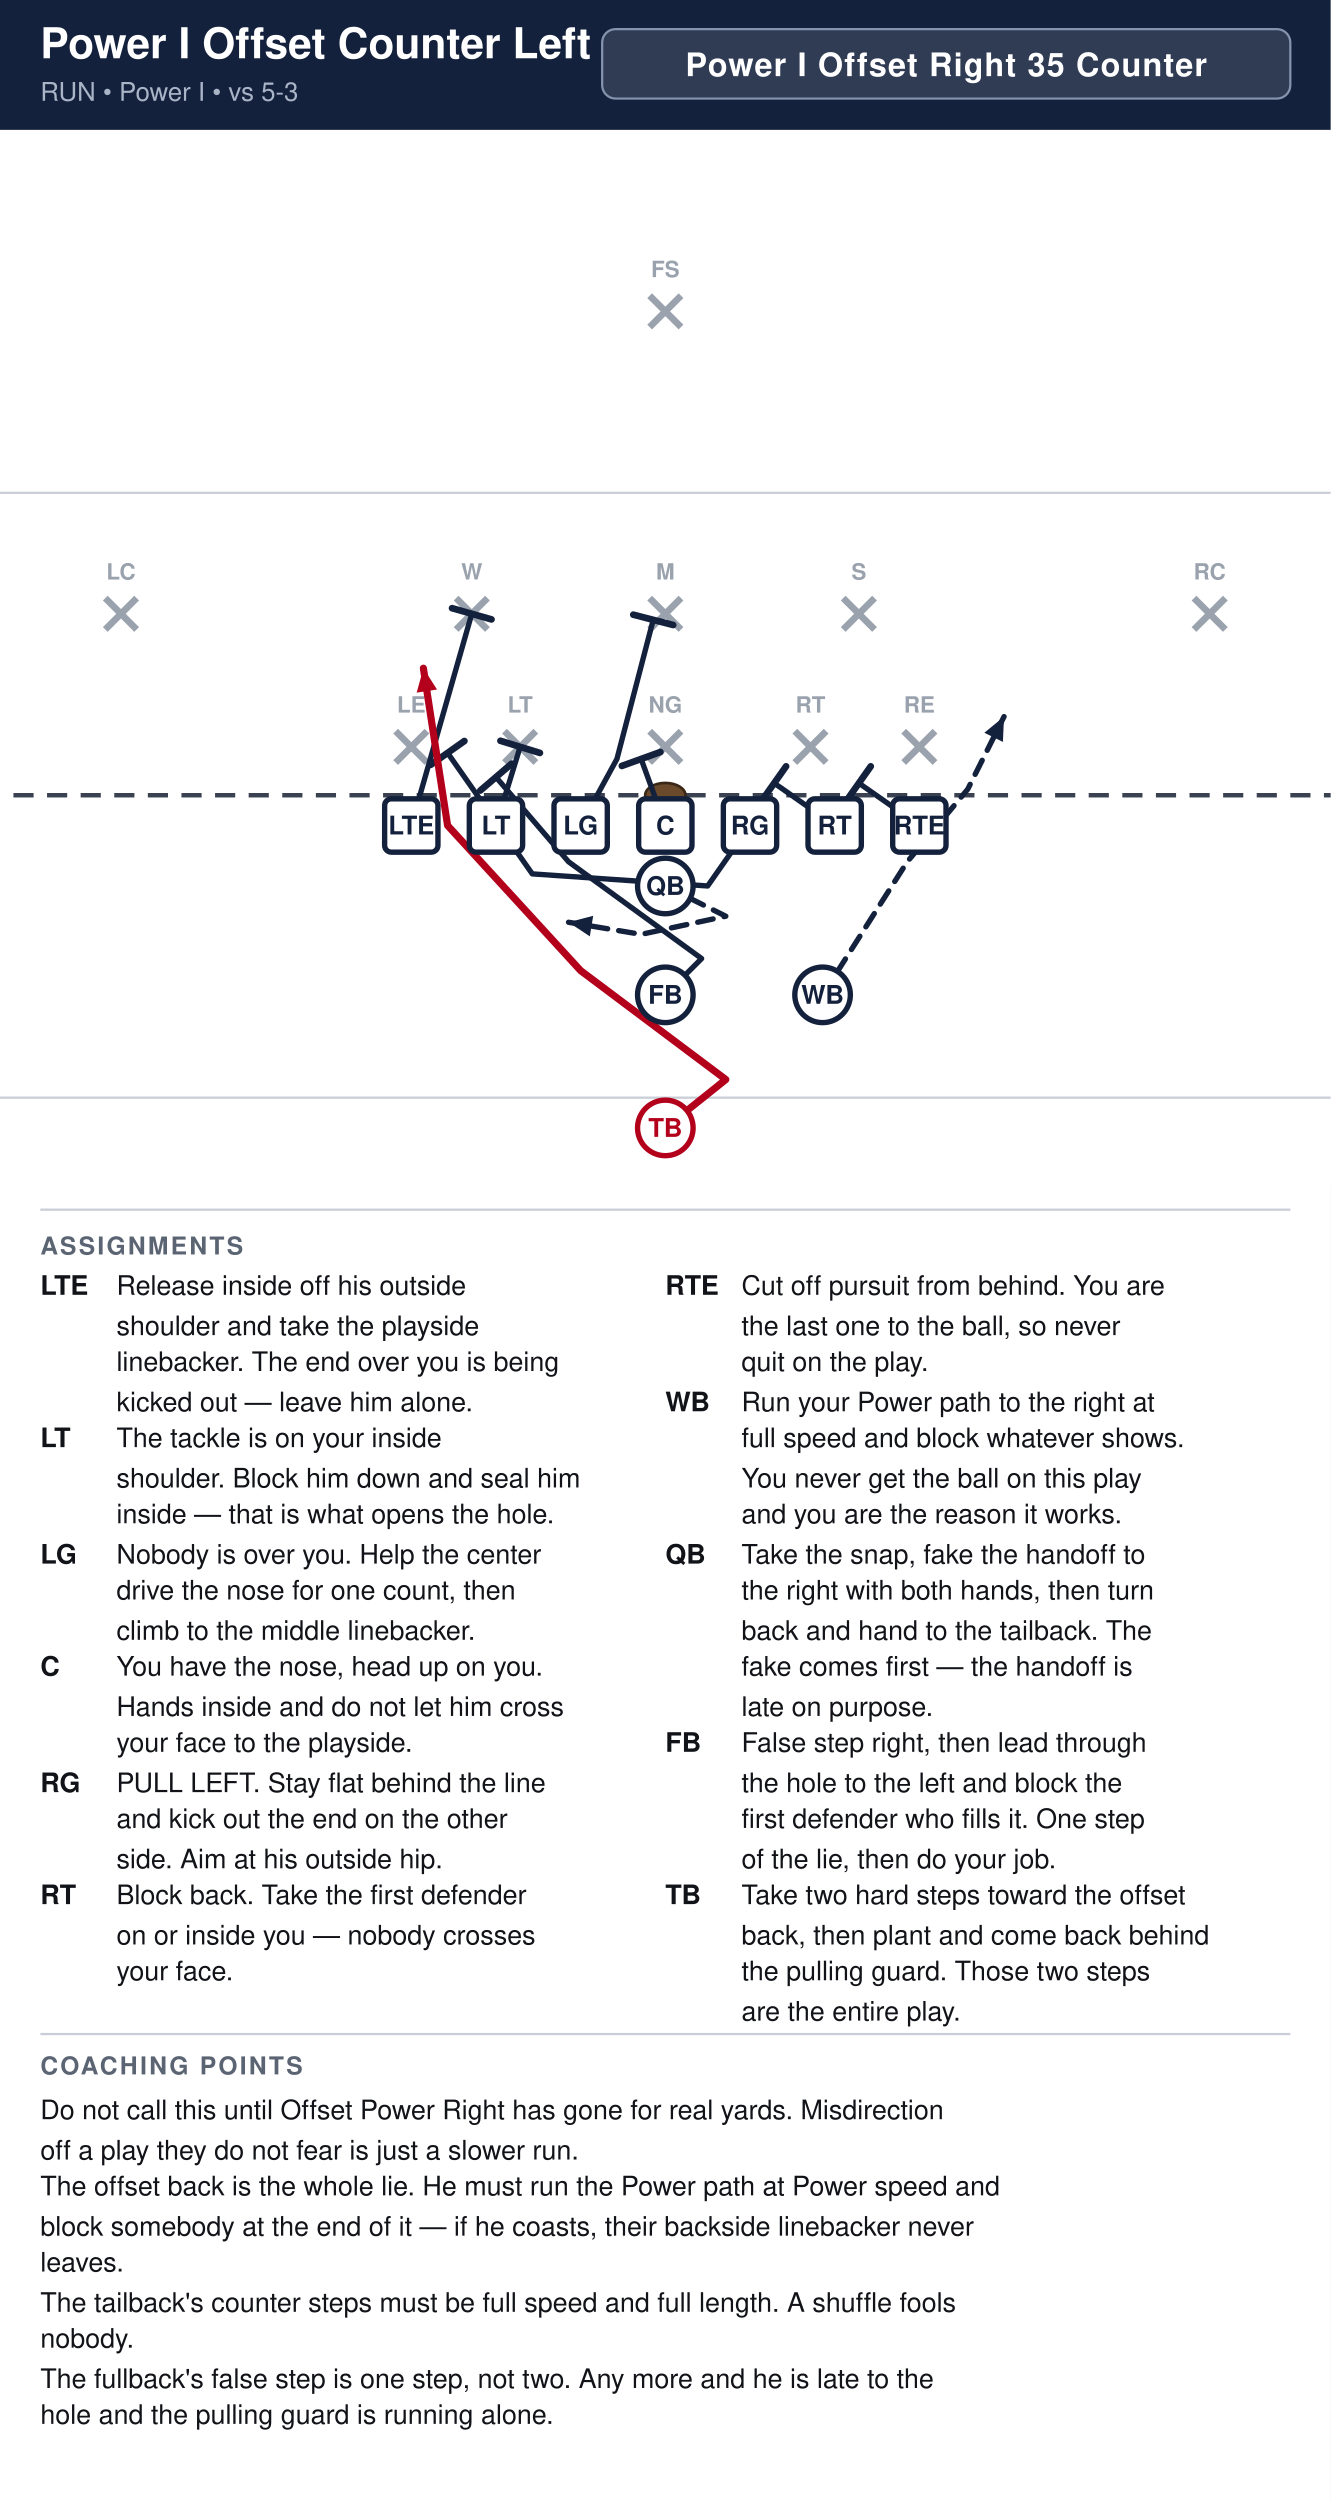
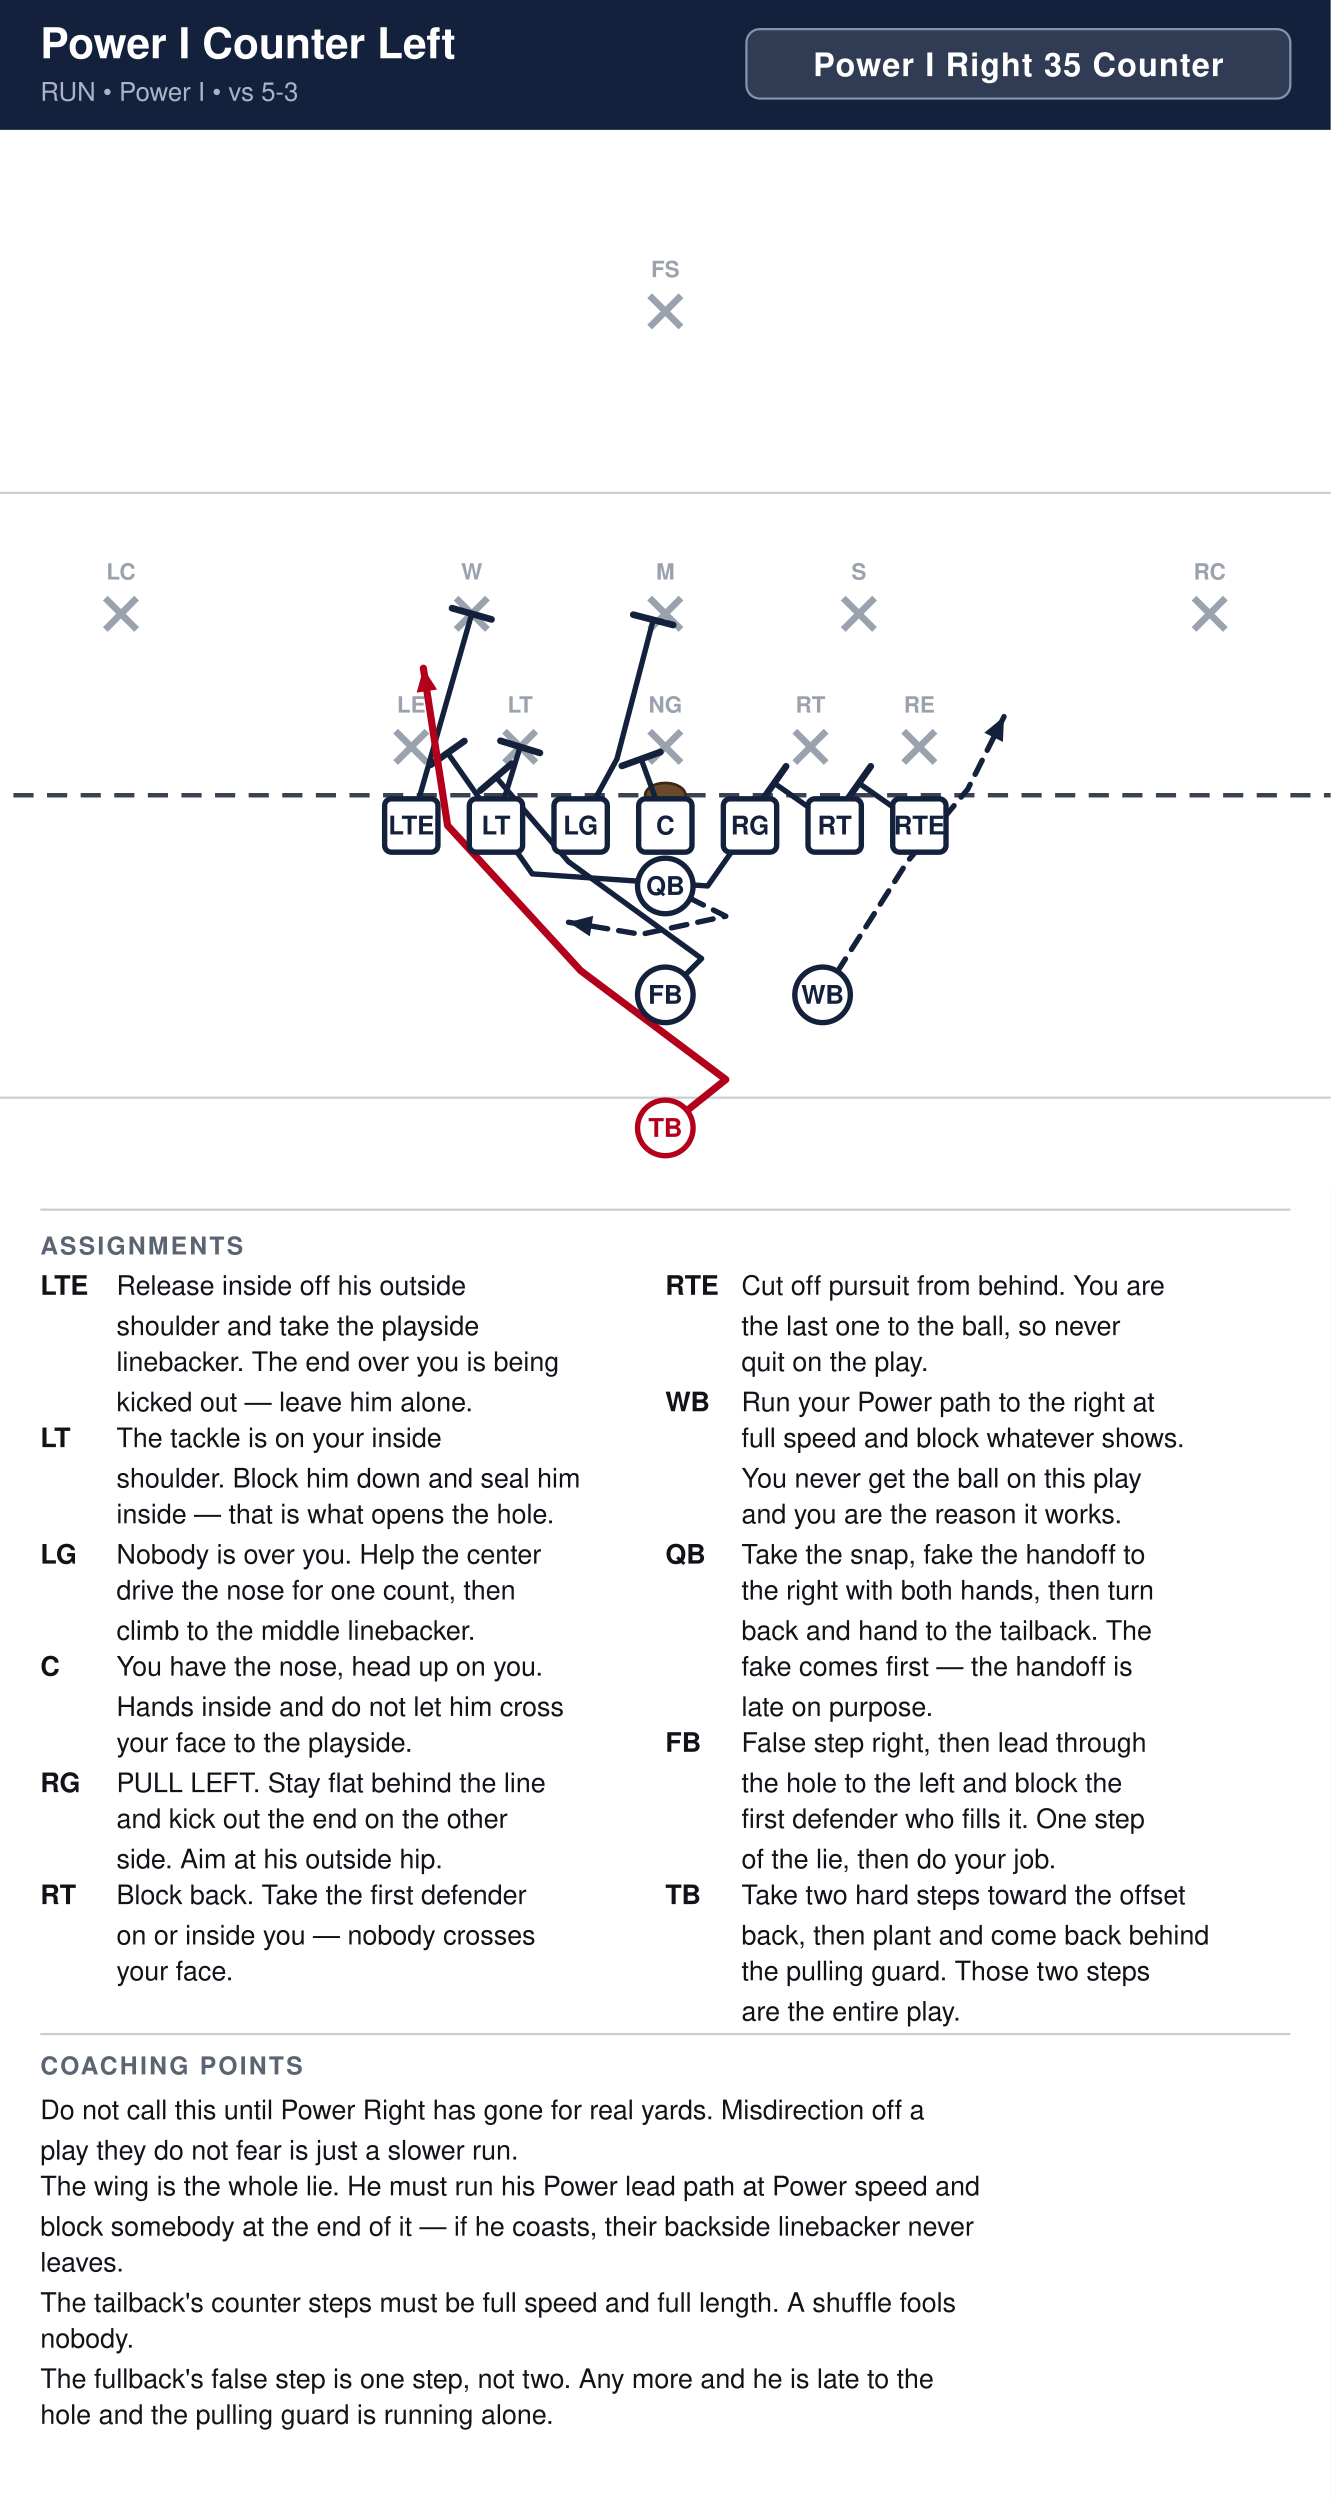
<svg xmlns="http://www.w3.org/2000/svg" width="594" height="1116" viewBox="0 0 594 1116" font-family="Segoe UI, Helvetica, Arial, sans-serif">
  <rect width="100%" height="100%" fill="#ffffff" />
  <rect x="0" y="0" width="594" height="58" fill="#14213d" />
-   <text x="18" y="26" font-size="19" font-weight="700" fill="#ffffff">Power I Offset Counter Left</text>
+   <text x="18" y="26" font-size="19" font-weight="700" fill="#ffffff">Power I Counter Left</text>
  <text x="18" y="45" font-size="11.5" fill="#a9b4c7">RUN  •  Power I  •  vs 5-3</text>
-   <rect x="268.8" y="13" width="307.2" height="31" rx="6" fill="#ffffff" fill-opacity="0.12" stroke="#8593ad" stroke-width="1" />
-   <text x="422.4" y="34" text-anchor="middle" font-size="14.5" font-weight="700" fill="#ffffff" letter-spacing="0.5">Power I Offset Right 35 Counter</text>
+   <rect x="333.2" y="13" width="242.8" height="31" rx="6" fill="#ffffff" fill-opacity="0.12" stroke="#8593ad" stroke-width="1" />
+   <text x="454.6" y="34" text-anchor="middle" font-size="14.5" font-weight="700" fill="#ffffff" letter-spacing="0.5">Power I Right 35 Counter</text>
  <clipPath id="fieldclip">
    <rect x="0" y="58" width="594" height="472" />
  </clipPath>
  <g clip-path="url(#fieldclip)">
    <g transform="translate(-54.0,31.0)">
      <rect x="0" y="0" width="702" height="513" fill="#ffffff" />
      <line x1="0" y1="459.0" x2="702" y2="459.0" stroke="#c8cdd6" stroke-width="1" />
      <line x1="0" y1="189.0" x2="702" y2="189.0" stroke="#c8cdd6" stroke-width="1" />
      <line x1="0" y1="324.0" x2="702" y2="324.0" stroke="#3a4150" stroke-width="2" stroke-dasharray="9 6" />
      <ellipse cx="351.0" cy="324.0" rx="9" ry="5.5" fill="#6b4a2b" stroke="#3a2716" stroke-width="1.2" />
      <line x1="230.6" y1="295.4" x2="244.6" y2="309.4" stroke="#9aa2ae" stroke-width="3" />
      <line x1="244.6" y1="295.4" x2="230.6" y2="309.4" stroke="#9aa2ae" stroke-width="3" />
      <text x="237.6" y="287.1" text-anchor="middle" font-size="10" fill="#9aa2ae" font-weight="600">LE</text>
      <line x1="279.2" y1="295.4" x2="293.2" y2="309.4" stroke="#9aa2ae" stroke-width="3" />
      <line x1="293.2" y1="295.4" x2="279.2" y2="309.4" stroke="#9aa2ae" stroke-width="3" />
      <text x="286.2" y="287.1" text-anchor="middle" font-size="10" fill="#9aa2ae" font-weight="600">LT</text>
      <line x1="344.0" y1="295.4" x2="358.0" y2="309.4" stroke="#9aa2ae" stroke-width="3" />
      <line x1="358.0" y1="295.4" x2="344.0" y2="309.4" stroke="#9aa2ae" stroke-width="3" />
      <text x="351.0" y="287.1" text-anchor="middle" font-size="10" fill="#9aa2ae" font-weight="600">NG</text>
      <line x1="408.8" y1="295.4" x2="422.8" y2="309.4" stroke="#9aa2ae" stroke-width="3" />
      <line x1="422.8" y1="295.4" x2="408.8" y2="309.4" stroke="#9aa2ae" stroke-width="3" />
      <text x="415.8" y="287.1" text-anchor="middle" font-size="10" fill="#9aa2ae" font-weight="600">RT</text>
      <line x1="457.4" y1="295.4" x2="471.4" y2="309.4" stroke="#9aa2ae" stroke-width="3" />
      <line x1="471.4" y1="295.4" x2="457.4" y2="309.4" stroke="#9aa2ae" stroke-width="3" />
      <text x="464.4" y="287.1" text-anchor="middle" font-size="10" fill="#9aa2ae" font-weight="600">RE</text>
      <line x1="257.6" y1="236.0" x2="271.6" y2="250.0" stroke="#9aa2ae" stroke-width="3" />
      <line x1="271.6" y1="236.0" x2="257.6" y2="250.0" stroke="#9aa2ae" stroke-width="3" />
      <text x="264.6" y="227.7" text-anchor="middle" font-size="10" fill="#9aa2ae" font-weight="600">W</text>
      <line x1="344.0" y1="236.0" x2="358.0" y2="250.0" stroke="#9aa2ae" stroke-width="3" />
      <line x1="358.0" y1="236.0" x2="344.0" y2="250.0" stroke="#9aa2ae" stroke-width="3" />
      <text x="351.0" y="227.7" text-anchor="middle" font-size="10" fill="#9aa2ae" font-weight="600">M</text>
      <line x1="430.4" y1="236.0" x2="444.4" y2="250.0" stroke="#9aa2ae" stroke-width="3" />
      <line x1="444.4" y1="236.0" x2="430.4" y2="250.0" stroke="#9aa2ae" stroke-width="3" />
      <text x="437.4" y="227.7" text-anchor="middle" font-size="10" fill="#9aa2ae" font-weight="600">S</text>
      <line x1="101.0" y1="236.0" x2="115.0" y2="250.0" stroke="#9aa2ae" stroke-width="3" />
      <line x1="115.0" y1="236.0" x2="101.0" y2="250.0" stroke="#9aa2ae" stroke-width="3" />
      <text x="108.0" y="227.7" text-anchor="middle" font-size="10" fill="#9aa2ae" font-weight="600">LC</text>
      <line x1="587.0" y1="236.0" x2="601.0" y2="250.0" stroke="#9aa2ae" stroke-width="3" />
      <line x1="601.0" y1="236.0" x2="587.0" y2="250.0" stroke="#9aa2ae" stroke-width="3" />
      <text x="594.0" y="227.7" text-anchor="middle" font-size="10" fill="#9aa2ae" font-weight="600">RC</text>
      <line x1="344.0" y1="101.0" x2="358.0" y2="115.0" stroke="#9aa2ae" stroke-width="3" />
      <line x1="358.0" y1="101.0" x2="344.0" y2="115.0" stroke="#9aa2ae" stroke-width="3" />
      <text x="351.0" y="92.7" text-anchor="middle" font-size="10" fill="#9aa2ae" font-weight="600">FS</text>
+       <path d="M237.6,337.5 L264.6,243.0" fill="none" stroke="#14213d" stroke-width="2.4" stroke-linecap="round" stroke-linejoin="round" />
+       <line x1="255.8" y1="240.5" x2="273.4" y2="245.5" stroke="#14213d" stroke-width="3.0" stroke-linecap="round" />
+       <path d="M275.4,337.5 L286.2,302.4" fill="none" stroke="#14213d" stroke-width="2.4" stroke-linecap="round" stroke-linejoin="round" />
+       <line x1="277.4" y1="299.7" x2="295.0" y2="305.1" stroke="#14213d" stroke-width="3.0" stroke-linecap="round" />
+       <path d="M313.2,337.5 L329.4,307.8 L345.6,245.7" fill="none" stroke="#14213d" stroke-width="2.4" stroke-linecap="round" stroke-linejoin="round" />
+       <line x1="336.7" y1="243.4" x2="354.5" y2="248.0" stroke="#14213d" stroke-width="3.0" stroke-linecap="round" />
+       <path d="M351.0,337.5 L340.2,307.8" fill="none" stroke="#14213d" stroke-width="2.4" stroke-linecap="round" stroke-linejoin="round" />
+       <line x1="331.6" y1="310.9" x2="348.8" y2="304.7" stroke="#14213d" stroke-width="3.0" stroke-linecap="round" />
+       <path d="M388.8,337.5 L369.9,364.5 L291.6,359.1 L253.8,305.1" fill="none" stroke="#14213d" stroke-width="2.4" stroke-linecap="round" stroke-linejoin="round" />
+       <line x1="246.3" y1="310.4" x2="261.3" y2="299.8" stroke="#14213d" stroke-width="3.0" stroke-linecap="round" />
+       <path d="M426.6,337.5 L399.6,318.6" fill="none" stroke="#14213d" stroke-width="2.4" stroke-linecap="round" stroke-linejoin="round" />
+       <line x1="394.3" y1="326.1" x2="404.9" y2="311.1" stroke="#14213d" stroke-width="3.0" stroke-linecap="round" />
      <path d="M464.4,337.5 L437.4,318.6" fill="none" stroke="#14213d" stroke-width="2.4" stroke-linecap="round" stroke-linejoin="round" />
      <line x1="432.1" y1="326.1" x2="442.7" y2="311.1" stroke="#14213d" stroke-width="3.0" stroke-linecap="round" />
-       <path d="M426.6,337.5 L399.6,318.6" fill="none" stroke="#14213d" stroke-width="2.4" stroke-linecap="round" stroke-linejoin="round" />
-       <line x1="394.3" y1="326.1" x2="404.9" y2="311.1" stroke="#14213d" stroke-width="3.0" stroke-linecap="round" />
-       <path d="M388.8,337.5 L369.9,364.5 L291.6,359.1 L253.8,305.1" fill="none" stroke="#14213d" stroke-width="2.4" stroke-linecap="round" stroke-linejoin="round" />
-       <line x1="246.3" y1="310.4" x2="261.3" y2="299.8" stroke="#14213d" stroke-width="3.0" stroke-linecap="round" />
-       <path d="M351.0,337.5 L340.2,307.8" fill="none" stroke="#14213d" stroke-width="2.4" stroke-linecap="round" stroke-linejoin="round" />
-       <line x1="331.6" y1="310.9" x2="348.8" y2="304.7" stroke="#14213d" stroke-width="3.0" stroke-linecap="round" />
-       <path d="M313.2,337.5 L329.4,307.8 L345.6,245.7" fill="none" stroke="#14213d" stroke-width="2.4" stroke-linecap="round" stroke-linejoin="round" />
-       <line x1="336.7" y1="243.4" x2="354.5" y2="248.0" stroke="#14213d" stroke-width="3.0" stroke-linecap="round" />
-       <path d="M275.4,337.5 L286.2,302.4" fill="none" stroke="#14213d" stroke-width="2.4" stroke-linecap="round" stroke-linejoin="round" />
-       <line x1="277.4" y1="299.7" x2="295.0" y2="305.1" stroke="#14213d" stroke-width="3.0" stroke-linecap="round" />
-       <path d="M237.6,337.5 L264.6,243.0" fill="none" stroke="#14213d" stroke-width="2.4" stroke-linecap="round" stroke-linejoin="round" />
-       <line x1="255.8" y1="240.5" x2="273.4" y2="245.5" stroke="#14213d" stroke-width="3.0" stroke-linecap="round" />
      <path d="M421.2,413.1 L459.0,353.7 L486.0,321.3 L502.2,288.9" fill="none" stroke="#14213d" stroke-width="2.4" stroke-linecap="round" stroke-linejoin="round" stroke-dasharray="7 5" />
      <polygon points="502.2,288.9 501.7,300.2 493.4,296.1" fill="#14213d" />
      <path d="M351.0,364.5 L378.0,378.0 L340.2,386.1 L307.8,380.7" fill="none" stroke="#14213d" stroke-width="2.4" stroke-linecap="round" stroke-linejoin="round" stroke-dasharray="7 5" />
      <polygon points="307.8,380.7 318.8,377.8 317.3,387.0" fill="#14213d" />
      <path d="M351.0,413.1 L367.2,396.9 L307.8,353.7 L275.4,315.9" fill="none" stroke="#14213d" stroke-width="2.4" stroke-linecap="round" stroke-linejoin="round" />
      <line x1="268.4" y1="321.9" x2="282.4" y2="309.9" stroke="#14213d" stroke-width="3.0" stroke-linecap="round" />
      <path d="M351.0,472.5 L378.0,450.9 L313.2,402.3 L253.8,337.5 L243.0,267.3" fill="none" stroke="#b3001b" stroke-width="3.2" stroke-linecap="round" stroke-linejoin="round" />
      <polygon points="243.0,267.3 249.1,276.8 240.0,278.2" fill="#b3001b" />
      <rect x="225.7" y="325.6" width="23.8" height="23.8" rx="3" fill="#ffffff" stroke="#14213d" stroke-width="2.4" />
      <text x="237.6" y="341.5" text-anchor="middle" font-size="11.5" font-weight="700" fill="#14213d">LTE</text>
      <rect x="263.5" y="325.6" width="23.8" height="23.8" rx="3" fill="#ffffff" stroke="#14213d" stroke-width="2.4" />
      <text x="275.4" y="341.5" text-anchor="middle" font-size="11.5" font-weight="700" fill="#14213d">LT</text>
      <rect x="301.3" y="325.6" width="23.8" height="23.8" rx="3" fill="#ffffff" stroke="#14213d" stroke-width="2.4" />
      <text x="313.2" y="341.5" text-anchor="middle" font-size="11.5" font-weight="700" fill="#14213d">LG</text>
      <rect x="339.1" y="325.6" width="23.8" height="23.8" rx="3" fill="#ffffff" stroke="#14213d" stroke-width="2.4" />
      <text x="351.0" y="341.5" text-anchor="middle" font-size="11.5" font-weight="700" fill="#14213d">C</text>
      <rect x="376.9" y="325.6" width="23.8" height="23.8" rx="3" fill="#ffffff" stroke="#14213d" stroke-width="2.4" />
      <text x="388.8" y="341.5" text-anchor="middle" font-size="11.5" font-weight="700" fill="#14213d">RG</text>
      <rect x="414.7" y="325.6" width="23.8" height="23.8" rx="3" fill="#ffffff" stroke="#14213d" stroke-width="2.4" />
      <text x="426.6" y="341.5" text-anchor="middle" font-size="11.5" font-weight="700" fill="#14213d">RT</text>
      <rect x="452.5" y="325.6" width="23.8" height="23.8" rx="3" fill="#ffffff" stroke="#14213d" stroke-width="2.4" />
      <text x="464.4" y="341.5" text-anchor="middle" font-size="11.5" font-weight="700" fill="#14213d">RTE</text>
      <circle cx="421.2" cy="413.1" r="12.4" fill="#ffffff" stroke="#14213d" stroke-width="2.4" />
      <text x="421.2" y="417.1" text-anchor="middle" font-size="11.5" font-weight="700" fill="#14213d">WB</text>
      <circle cx="351.0" cy="364.5" r="12.4" fill="#ffffff" stroke="#14213d" stroke-width="2.4" />
      <text x="351.0" y="368.5" text-anchor="middle" font-size="11.5" font-weight="700" fill="#14213d">QB</text>
      <circle cx="351.0" cy="413.1" r="12.4" fill="#ffffff" stroke="#14213d" stroke-width="2.4" />
      <text x="351.0" y="417.1" text-anchor="middle" font-size="11.5" font-weight="700" fill="#14213d">FB</text>
      <circle cx="351.0" cy="472.5" r="12.4" fill="#ffffff" stroke="#b3001b" stroke-width="2.4" />
      <text x="351.0" y="476.5" text-anchor="middle" font-size="11.5" font-weight="700" fill="#b3001b">TB</text>
    </g>
  </g>
  <line x1="18" y1="540" x2="576" y2="540" stroke="#c8cdd6" stroke-width="1" />
  <text x="18" y="560" font-size="11" font-weight="700" fill="#5b6472" letter-spacing="1">ASSIGNMENTS</text>
  <text x="18" y="578" font-size="12" font-weight="700" fill="#111318">LTE</text>
  <text x="52" y="578" font-size="12" fill="#111318">Release inside off his outside</text>
  <text x="52" y="596" font-size="12" fill="#111318">shoulder and take the playside</text>
  <text x="52" y="612" font-size="12" fill="#111318">linebacker. The end over you is being</text>
  <text x="52" y="630" font-size="12" fill="#111318">kicked out — leave him alone.</text>
  <text x="18" y="646" font-size="12" font-weight="700" fill="#111318">LT</text>
  <text x="52" y="646" font-size="12" fill="#111318">The tackle is on your inside</text>
  <text x="52" y="664" font-size="12" fill="#111318">shoulder. Block him down and seal him</text>
  <text x="52" y="680" font-size="12" fill="#111318">inside — that is what opens the hole.</text>
  <text x="18" y="698" font-size="12" font-weight="700" fill="#111318">LG</text>
  <text x="52" y="698" font-size="12" fill="#111318">Nobody is over you. Help the center</text>
  <text x="52" y="714" font-size="12" fill="#111318">drive the nose for one count, then</text>
  <text x="52" y="732" font-size="12" fill="#111318">climb to the middle linebacker.</text>
  <text x="18" y="748" font-size="12" font-weight="700" fill="#111318">C</text>
  <text x="52" y="748" font-size="12" fill="#111318">You have the nose, head up on you.</text>
  <text x="52" y="766" font-size="12" fill="#111318">Hands inside and do not let him cross</text>
  <text x="52" y="782" font-size="12" fill="#111318">your face to the playside.</text>
  <text x="18" y="800" font-size="12" font-weight="700" fill="#111318">RG</text>
  <text x="52" y="800" font-size="12" fill="#111318">PULL LEFT. Stay flat behind the line</text>
  <text x="52" y="816" font-size="12" fill="#111318">and kick out the end on the other</text>
  <text x="52" y="834" font-size="12" fill="#111318">side. Aim at his outside hip.</text>
  <text x="18" y="850" font-size="12" font-weight="700" fill="#111318">RT</text>
  <text x="52" y="850" font-size="12" fill="#111318">Block back. Take the first defender</text>
  <text x="52" y="868" font-size="12" fill="#111318">on or inside you — nobody crosses</text>
  <text x="52" y="884" font-size="12" fill="#111318">your face.</text>
  <text x="297" y="578" font-size="12" font-weight="700" fill="#111318">RTE</text>
  <text x="331" y="578" font-size="12" fill="#111318">Cut off pursuit from behind. You are</text>
  <text x="331" y="596" font-size="12" fill="#111318">the last one to the ball, so never</text>
  <text x="331" y="612" font-size="12" fill="#111318">quit on the play.</text>
  <text x="297" y="630" font-size="12" font-weight="700" fill="#111318">WB</text>
  <text x="331" y="630" font-size="12" fill="#111318">Run your Power path to the right at</text>
  <text x="331" y="646" font-size="12" fill="#111318">full speed and block whatever shows.</text>
  <text x="331" y="664" font-size="12" fill="#111318">You never get the ball on this play</text>
  <text x="331" y="680" font-size="12" fill="#111318">and you are the reason it works.</text>
  <text x="297" y="698" font-size="12" font-weight="700" fill="#111318">QB</text>
  <text x="331" y="698" font-size="12" fill="#111318">Take the snap, fake the handoff to</text>
  <text x="331" y="714" font-size="12" fill="#111318">the right with both hands, then turn</text>
  <text x="331" y="732" font-size="12" fill="#111318">back and hand to the tailback. The</text>
  <text x="331" y="748" font-size="12" fill="#111318">fake comes first — the handoff is</text>
  <text x="331" y="766" font-size="12" fill="#111318">late on purpose.</text>
  <text x="297" y="782" font-size="12" font-weight="700" fill="#111318">FB</text>
  <text x="331" y="782" font-size="12" fill="#111318">False step right, then lead through</text>
  <text x="331" y="800" font-size="12" fill="#111318">the hole to the left and block the</text>
  <text x="331" y="816" font-size="12" fill="#111318">first defender who fills it. One step</text>
  <text x="331" y="834" font-size="12" fill="#111318">of the lie, then do your job.</text>
  <text x="297" y="850" font-size="12" font-weight="700" fill="#111318">TB</text>
  <text x="331" y="850" font-size="12" fill="#111318">Take two hard steps toward the offset</text>
  <text x="331" y="868" font-size="12" fill="#111318">back, then plant and come back behind</text>
  <text x="331" y="884" font-size="12" fill="#111318">the pulling guard. Those two steps</text>
  <text x="331" y="902" font-size="12" fill="#111318">are the entire play.</text>
  <line x1="18" y1="908" x2="576" y2="908" stroke="#c8cdd6" stroke-width="1" />
  <text x="18" y="926" font-size="11" font-weight="700" fill="#5b6472" letter-spacing="1">COACHING POINTS</text>
-   <text x="18" y="946" font-size="12" fill="#111318">Do not call this until Offset Power Right has gone for real yards. Misdirection</text>
-   <text x="18" y="964" font-size="12" fill="#111318">off a play they do not fear is just a slower run.</text>
-   <text x="18" y="980" font-size="12" fill="#111318">The offset back is the whole lie. He must run the Power path at Power speed and</text>
+   <text x="18" y="946" font-size="12" fill="#111318">Do not call this until Power Right has gone for real yards. Misdirection off a</text>
+   <text x="18" y="964" font-size="12" fill="#111318">play they do not fear is just a slower run.</text>
+   <text x="18" y="980" font-size="12" fill="#111318">The wing is the whole lie. He must run his Power lead path at Power speed and</text>
  <text x="18" y="998" font-size="12" fill="#111318">block somebody at the end of it — if he coasts, their backside linebacker never</text>
  <text x="18" y="1014" font-size="12" fill="#111318">leaves.</text>
  <text x="18" y="1032" font-size="12" fill="#111318">The tailback's counter steps must be full speed and full length. A shuffle fools</text>
  <text x="18" y="1048" font-size="12" fill="#111318">nobody.</text>
  <text x="18" y="1066" font-size="12" fill="#111318">The fullback's false step is one step, not two. Any more and he is late to the</text>
  <text x="18" y="1082" font-size="12" fill="#111318">hole and the pulling guard is running alone.</text>
</svg>
